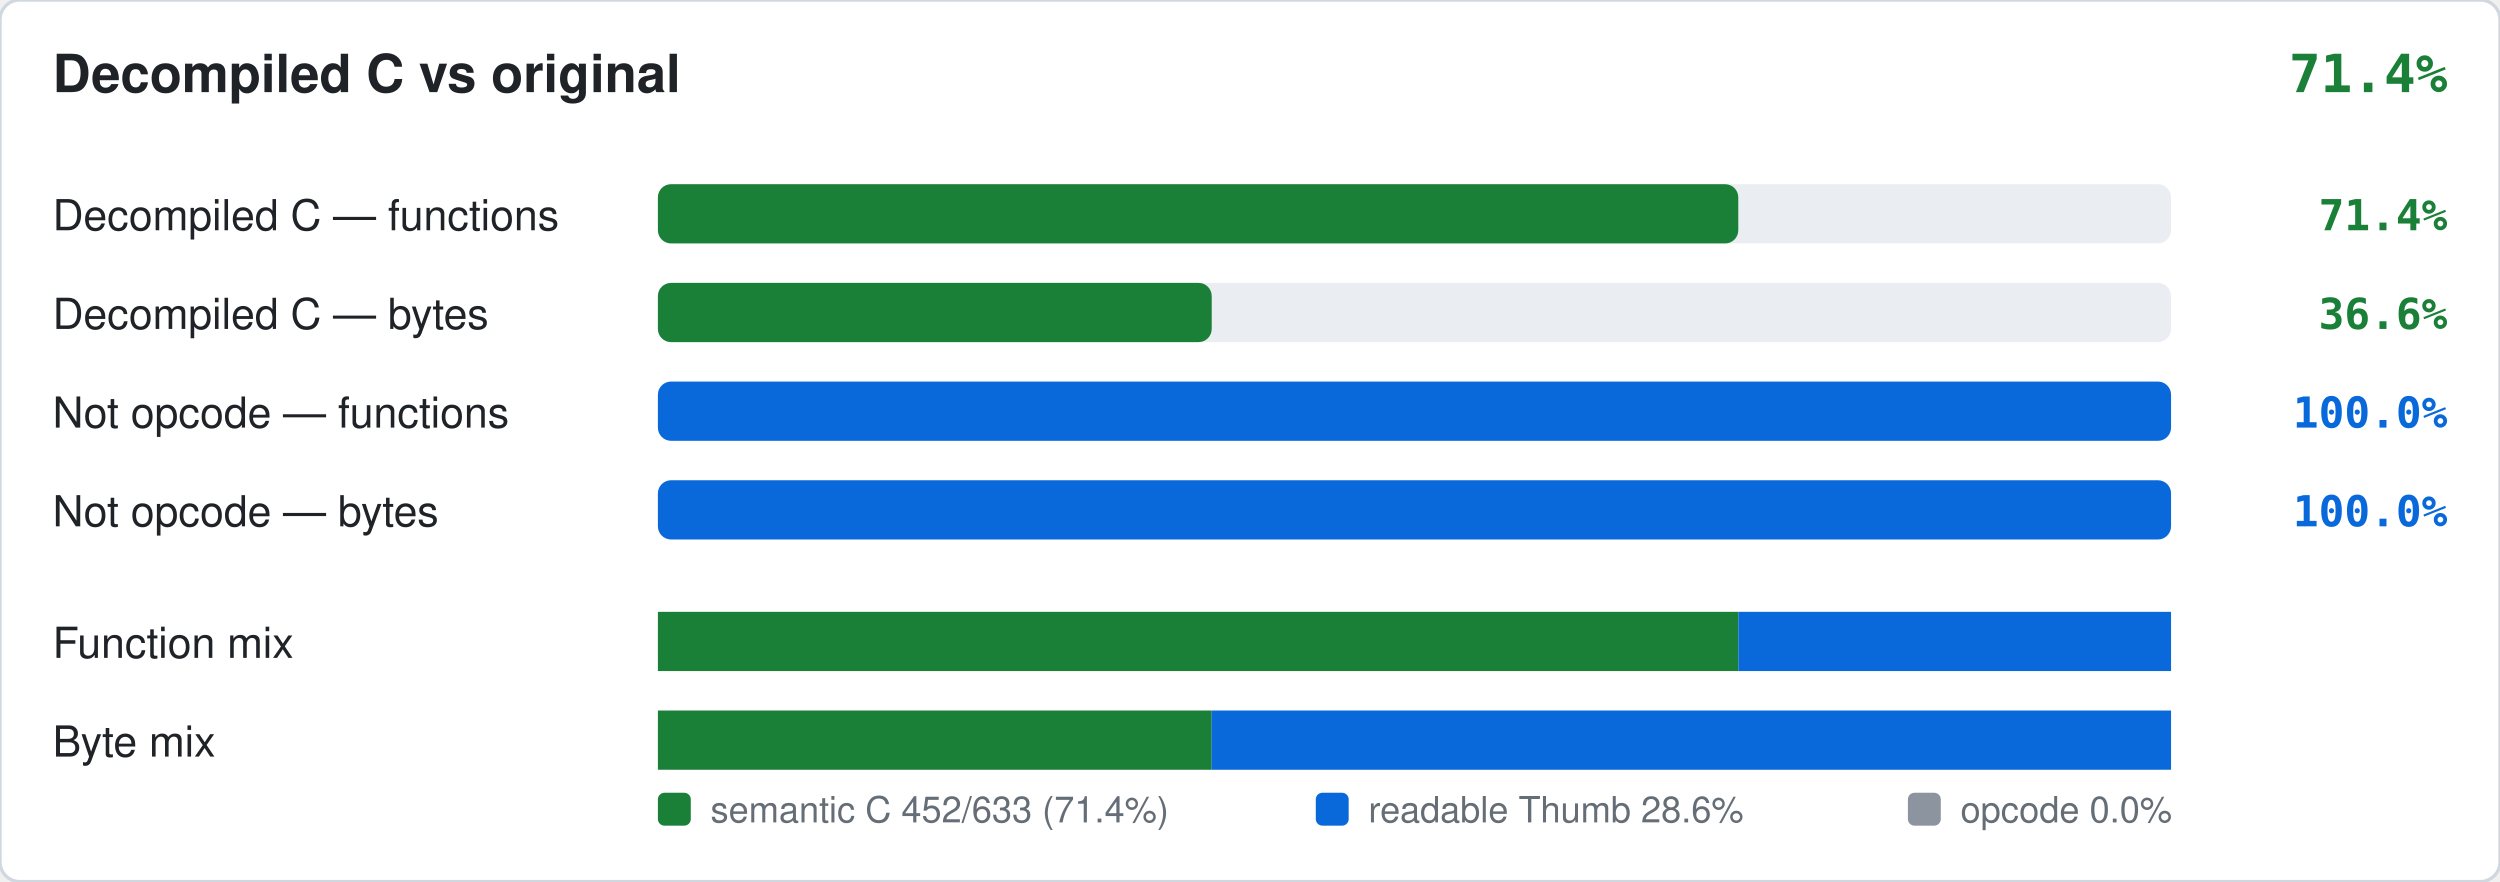
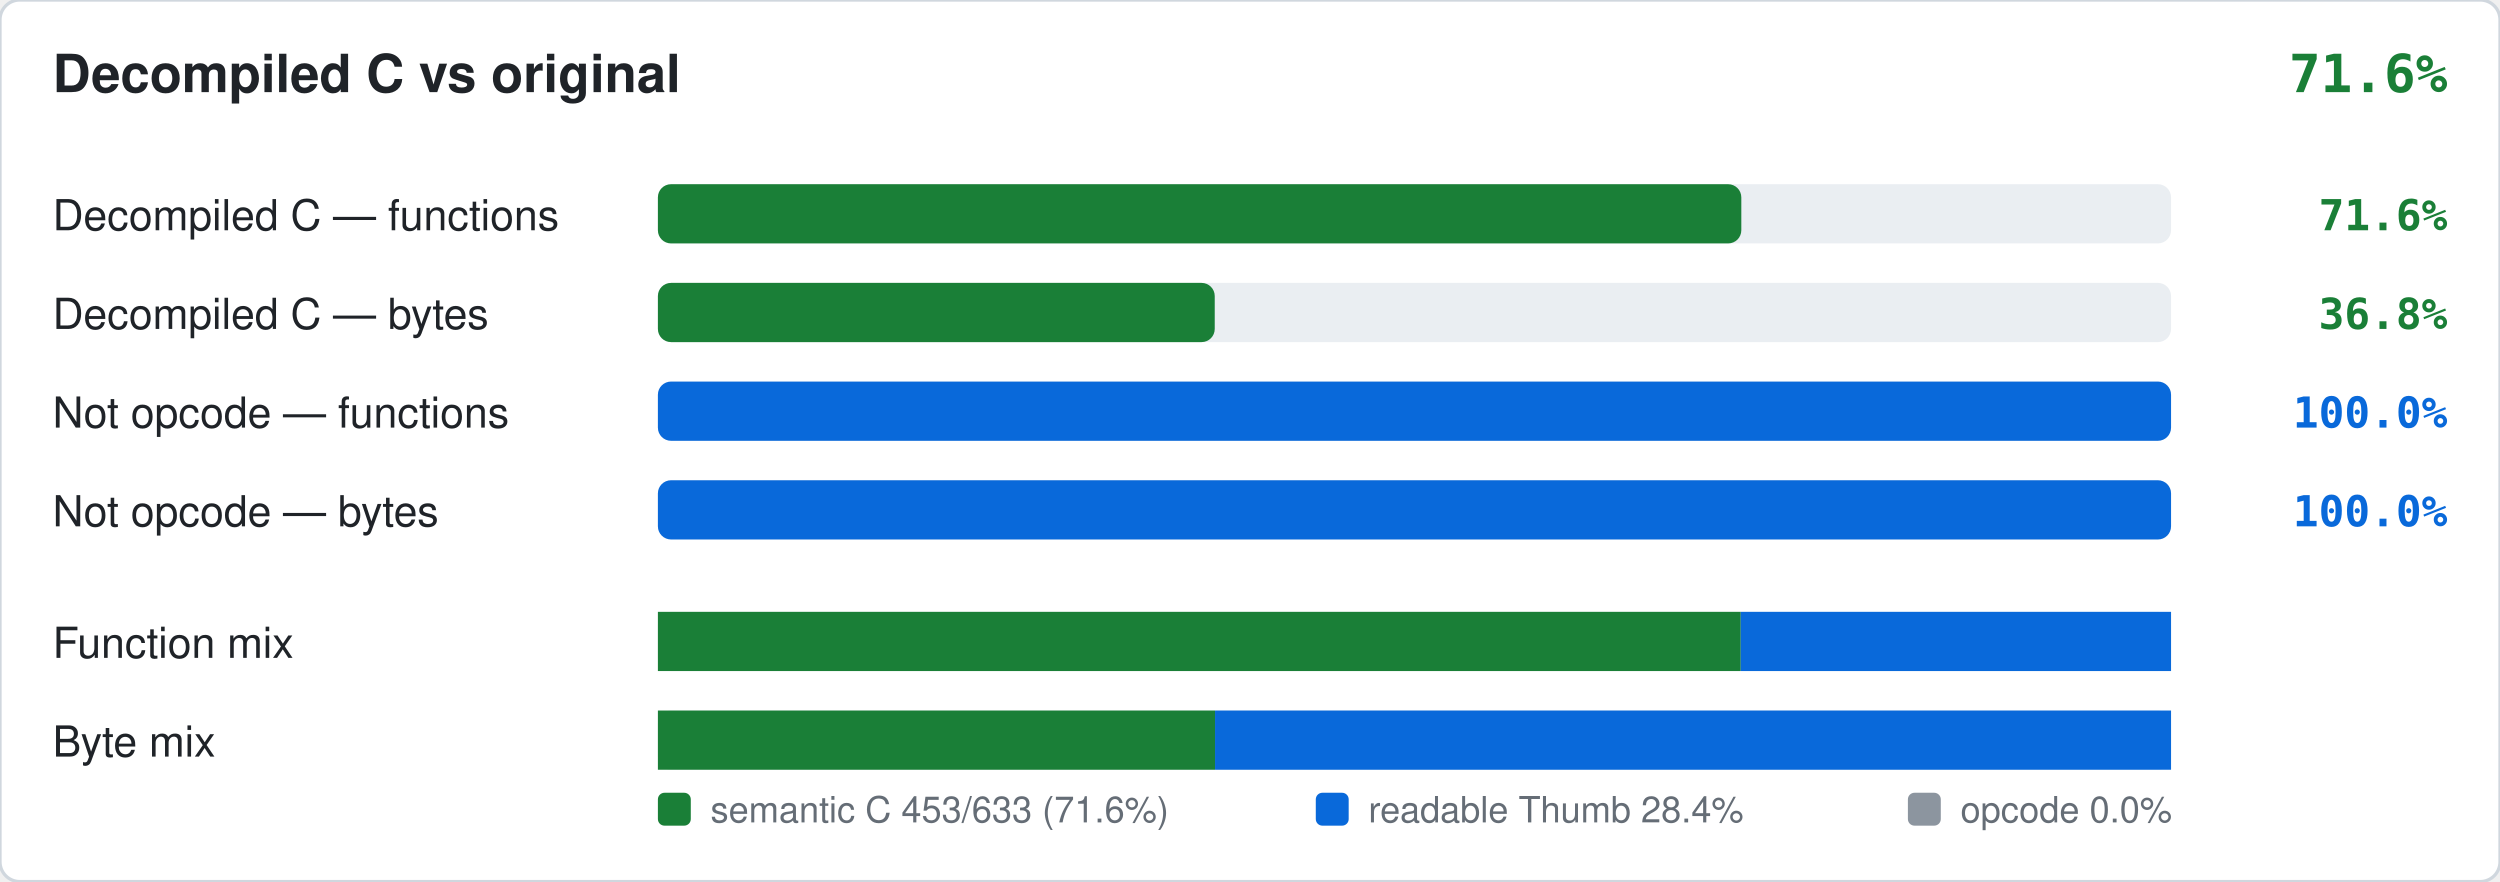
- <svg xmlns="http://www.w3.org/2000/svg" width="760" height="268" viewBox="0 0 760 268" role="img" aria-label="Decompiled C 71.4% functions, 36.6% bytes (452/633, 33,036/90,272)">
+ <svg xmlns="http://www.w3.org/2000/svg" width="760" height="268" viewBox="0 0 760 268" role="img" aria-label="Decompiled C 71.6% functions, 36.8% bytes (453/633, 33,238/90,272)">
  <rect width="760" height="268" rx="6" fill="#ffffff" stroke="#d0d7de" />
  <text x="16" y="28" font-family="-apple-system,BlinkMacSystemFont,Segoe UI,Helvetica,Arial,sans-serif" font-size="16" font-weight="600" fill="#1f2328">Decompiled C vs original</text>
-   <text x="744" y="28" text-anchor="end" font-family="ui-monospace,SFMono-Regular,Menlo,Consolas,monospace" font-size="16" font-weight="700" fill="#1a7f37">71.4%</text>
+   <text x="744" y="28" text-anchor="end" font-family="ui-monospace,SFMono-Regular,Menlo,Consolas,monospace" font-size="16" font-weight="700" fill="#1a7f37">71.6%</text>
  <text x="16" y="70" font-family="-apple-system,BlinkMacSystemFont,Segoe UI,Helvetica,Arial,sans-serif" font-size="13" fill="#1f2328">Decompiled C — functions</text>
  <rect x="200.00" y="56.00" width="460.00" height="18.00" rx="4" fill="#eaeef2" />
-   <rect x="200.00" y="56.00" width="328.44" height="18.00" rx="4" fill="#1a7f37" />
-   <text x="744" y="70" text-anchor="end" font-family="ui-monospace,SFMono-Regular,Menlo,Consolas,monospace" font-size="13" font-weight="700" fill="#1a7f37">71.4%</text>
+   <rect x="200.00" y="56.00" width="329.36" height="18.00" rx="4" fill="#1a7f37" />
+   <text x="744" y="70" text-anchor="end" font-family="ui-monospace,SFMono-Regular,Menlo,Consolas,monospace" font-size="13" font-weight="700" fill="#1a7f37">71.6%</text>
  <text x="16" y="100" font-family="-apple-system,BlinkMacSystemFont,Segoe UI,Helvetica,Arial,sans-serif" font-size="13" fill="#1f2328">Decompiled C — bytes</text>
  <rect x="200.00" y="86.00" width="460.00" height="18.00" rx="4" fill="#eaeef2" />
-   <rect x="200.00" y="86.00" width="168.36" height="18.00" rx="4" fill="#1a7f37" />
-   <text x="744" y="100" text-anchor="end" font-family="ui-monospace,SFMono-Regular,Menlo,Consolas,monospace" font-size="13" font-weight="700" fill="#1a7f37">36.6%</text>
+   <rect x="200.00" y="86.00" width="169.28" height="18.00" rx="4" fill="#1a7f37" />
+   <text x="744" y="100" text-anchor="end" font-family="ui-monospace,SFMono-Regular,Menlo,Consolas,monospace" font-size="13" font-weight="700" fill="#1a7f37">36.8%</text>
  <text x="16" y="130" font-family="-apple-system,BlinkMacSystemFont,Segoe UI,Helvetica,Arial,sans-serif" font-size="13" fill="#1f2328">Not opcode — functions</text>
  <rect x="200.00" y="116.00" width="460.00" height="18.00" rx="4" fill="#eaeef2" />
  <rect x="200.00" y="116.00" width="460.00" height="18.00" rx="4" fill="#0969da" />
  <text x="744" y="130" text-anchor="end" font-family="ui-monospace,SFMono-Regular,Menlo,Consolas,monospace" font-size="13" font-weight="700" fill="#0969da">100.0%</text>
  <text x="16" y="160" font-family="-apple-system,BlinkMacSystemFont,Segoe UI,Helvetica,Arial,sans-serif" font-size="13" fill="#1f2328">Not opcode — bytes</text>
  <rect x="200.00" y="146.00" width="460.00" height="18.00" rx="4" fill="#eaeef2" />
  <rect x="200.00" y="146.00" width="460.00" height="18.00" rx="4" fill="#0969da" />
  <text x="744" y="160" text-anchor="end" font-family="ui-monospace,SFMono-Regular,Menlo,Consolas,monospace" font-size="13" font-weight="700" fill="#0969da">100.0%</text>
  <text x="16" y="200" font-family="-apple-system,BlinkMacSystemFont,Segoe UI,Helvetica,Arial,sans-serif" font-size="13" fill="#1f2328">Function mix</text>
  <rect x="200.00" y="186.00" width="460.00" height="18.00" rx="4" fill="#eaeef2" />
-   <rect x="200.00" y="186.00" width="328.47" height="18.00" fill="#1a7f37" />
-   <rect x="528.47" y="186.00" width="131.53" height="18.00" fill="#0969da" />
+   <rect x="200.00" y="186.00" width="329.19" height="18.00" fill="#1a7f37" />
+   <rect x="529.19" y="186.00" width="130.81" height="18.00" fill="#0969da" />
  <text x="16" y="230" font-family="-apple-system,BlinkMacSystemFont,Segoe UI,Helvetica,Arial,sans-serif" font-size="13" fill="#1f2328">Byte mix</text>
  <rect x="200.00" y="216.00" width="460.00" height="18.00" rx="4" fill="#eaeef2" />
-   <rect x="200.00" y="216.00" width="168.34" height="18.00" fill="#1a7f37" />
-   <rect x="368.34" y="216.00" width="291.66" height="18.00" fill="#0969da" />
+   <rect x="200.00" y="216.00" width="169.37" height="18.00" fill="#1a7f37" />
+   <rect x="369.37" y="216.00" width="290.63" height="18.00" fill="#0969da" />
  <rect x="200" y="241" width="10" height="10" rx="2" fill="#1a7f37" />
-   <text x="216" y="250" font-family="-apple-system,BlinkMacSystemFont,Segoe UI,Helvetica,Arial,sans-serif" font-size="11" fill="#656d76">semantic C 452/633 (71.4%)</text>
+   <text x="216" y="250" font-family="-apple-system,BlinkMacSystemFont,Segoe UI,Helvetica,Arial,sans-serif" font-size="11" fill="#656d76">semantic C 453/633 (71.6%)</text>
  <rect x="400" y="241" width="10" height="10" rx="2" fill="#0969da" />
-   <text x="416" y="250" font-family="-apple-system,BlinkMacSystemFont,Segoe UI,Helvetica,Arial,sans-serif" font-size="11" fill="#656d76">readable Thumb 28.6%</text>
+   <text x="416" y="250" font-family="-apple-system,BlinkMacSystemFont,Segoe UI,Helvetica,Arial,sans-serif" font-size="11" fill="#656d76">readable Thumb 28.4%</text>
  <rect x="580" y="241" width="10" height="10" rx="2" fill="#8c959f" />
  <text x="596" y="250" font-family="-apple-system,BlinkMacSystemFont,Segoe UI,Helvetica,Arial,sans-serif" font-size="11" fill="#656d76">opcode 0.0%</text>
</svg>
